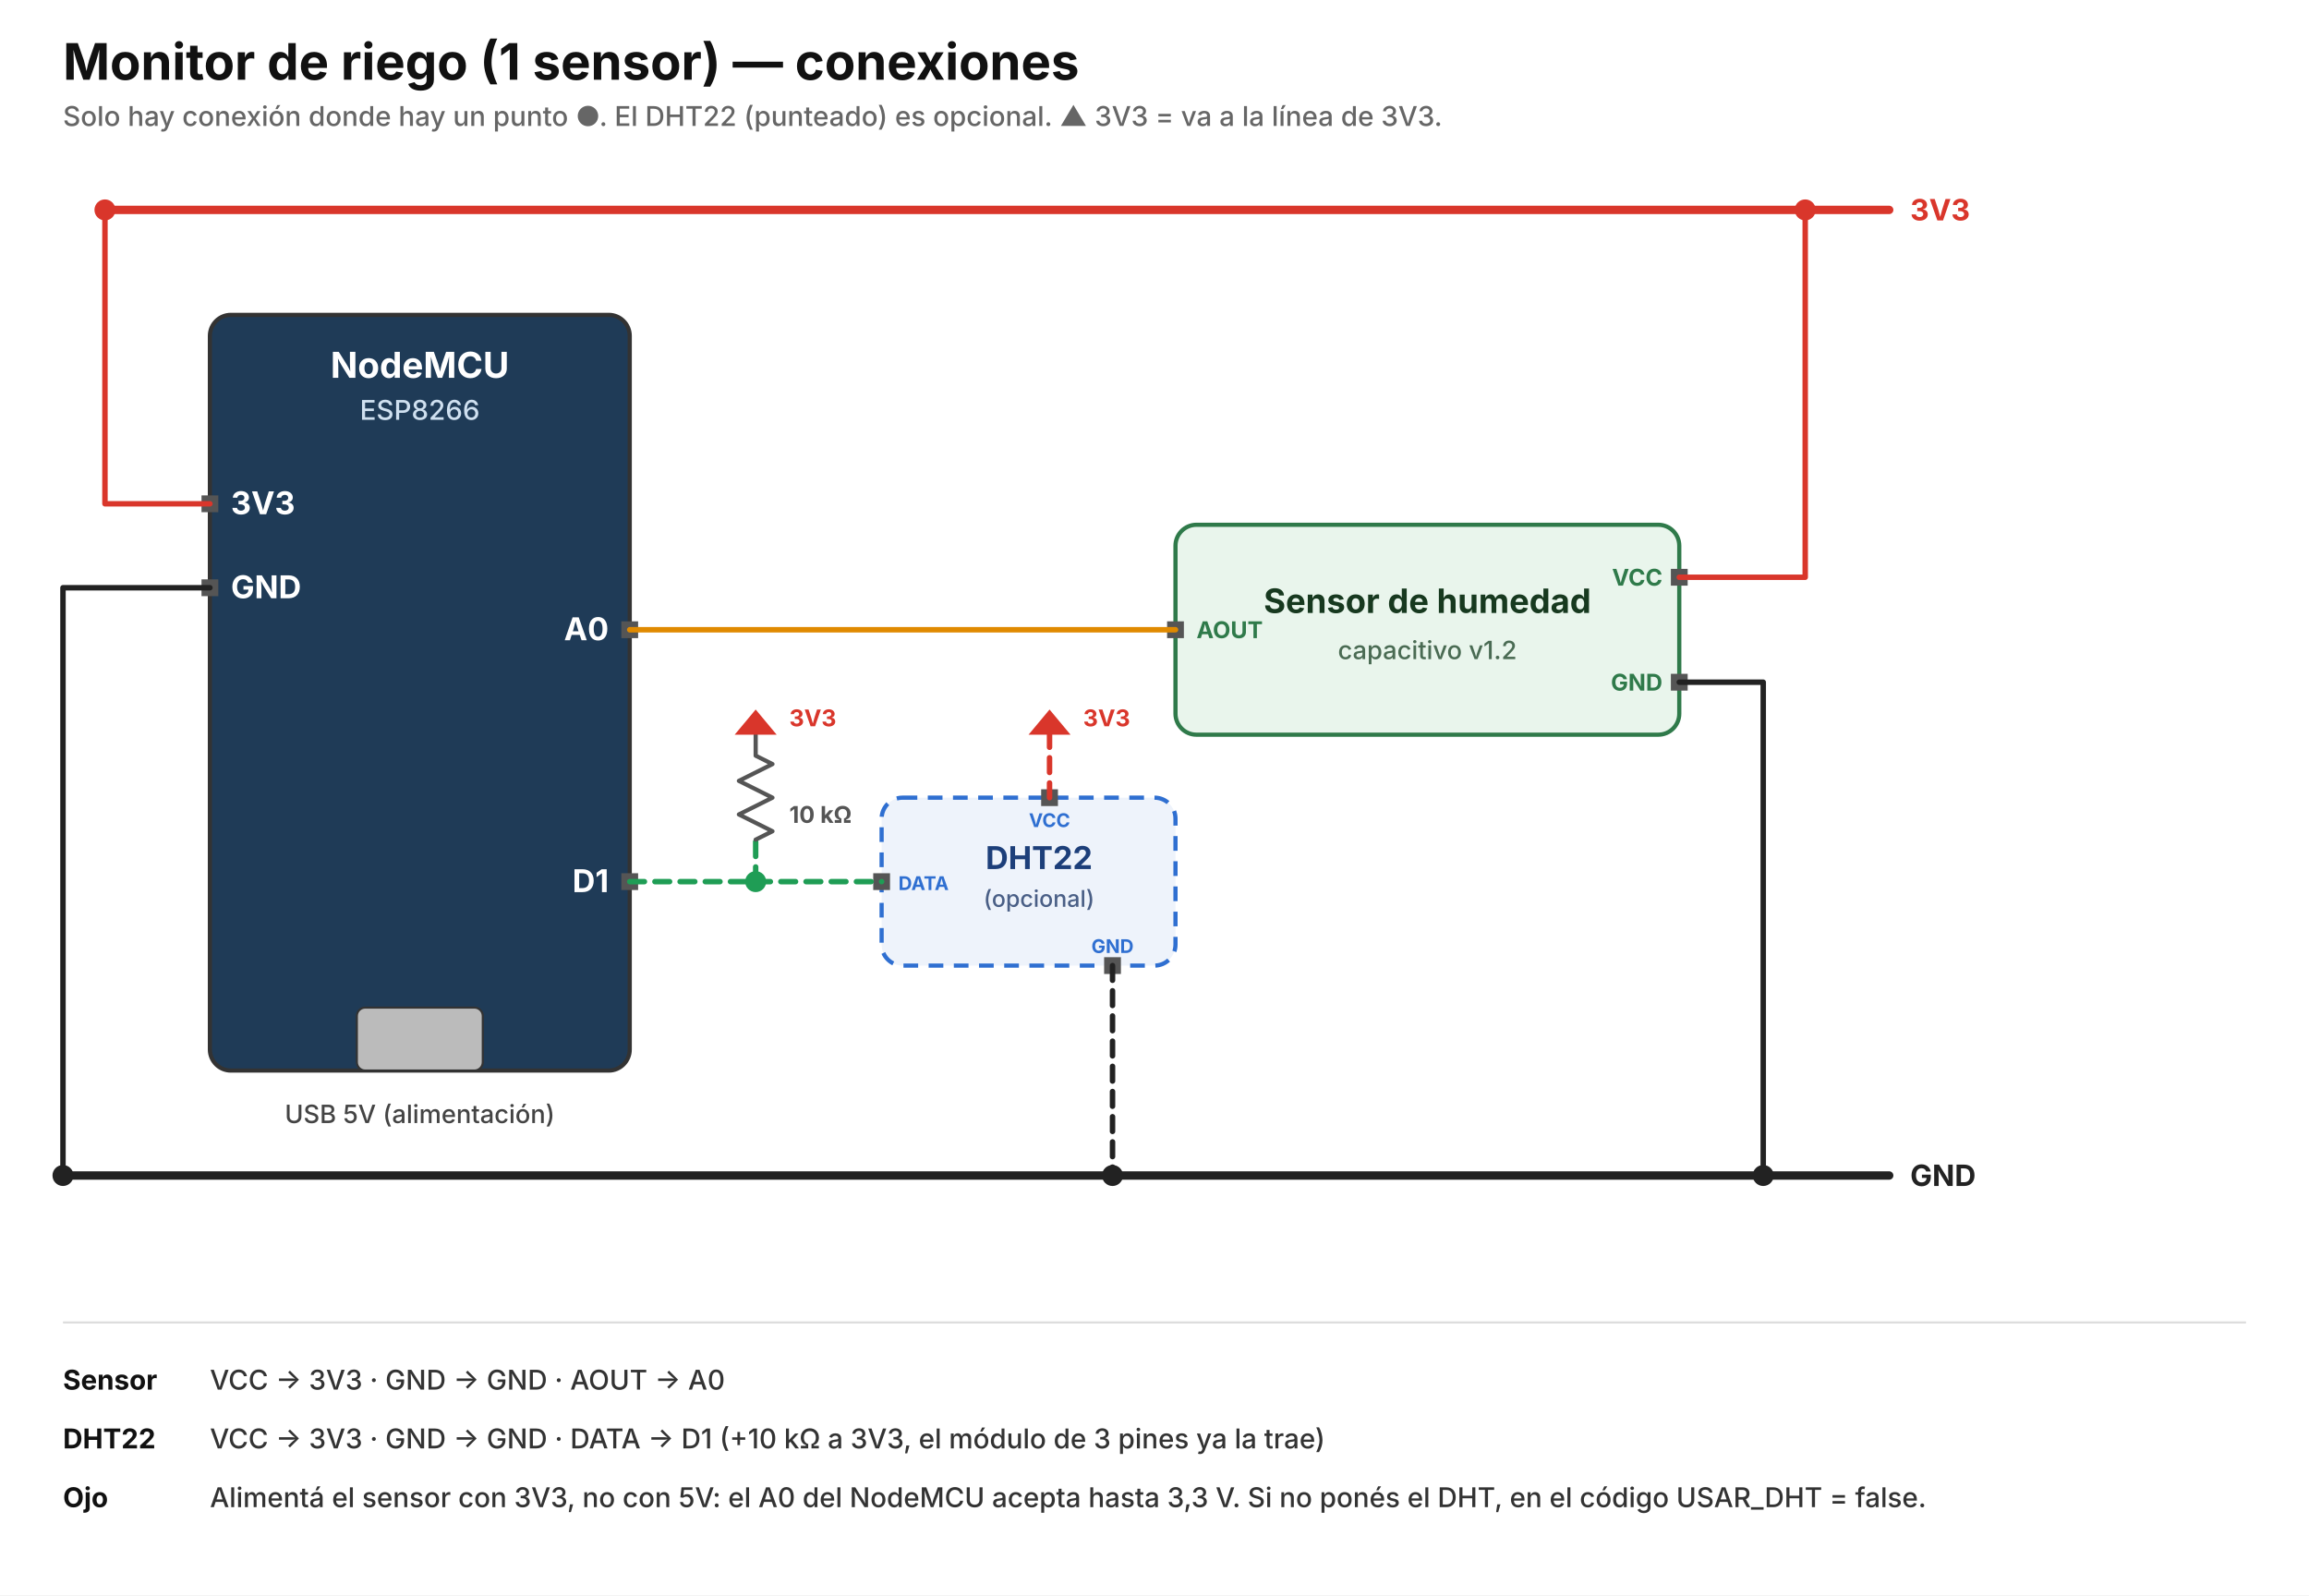
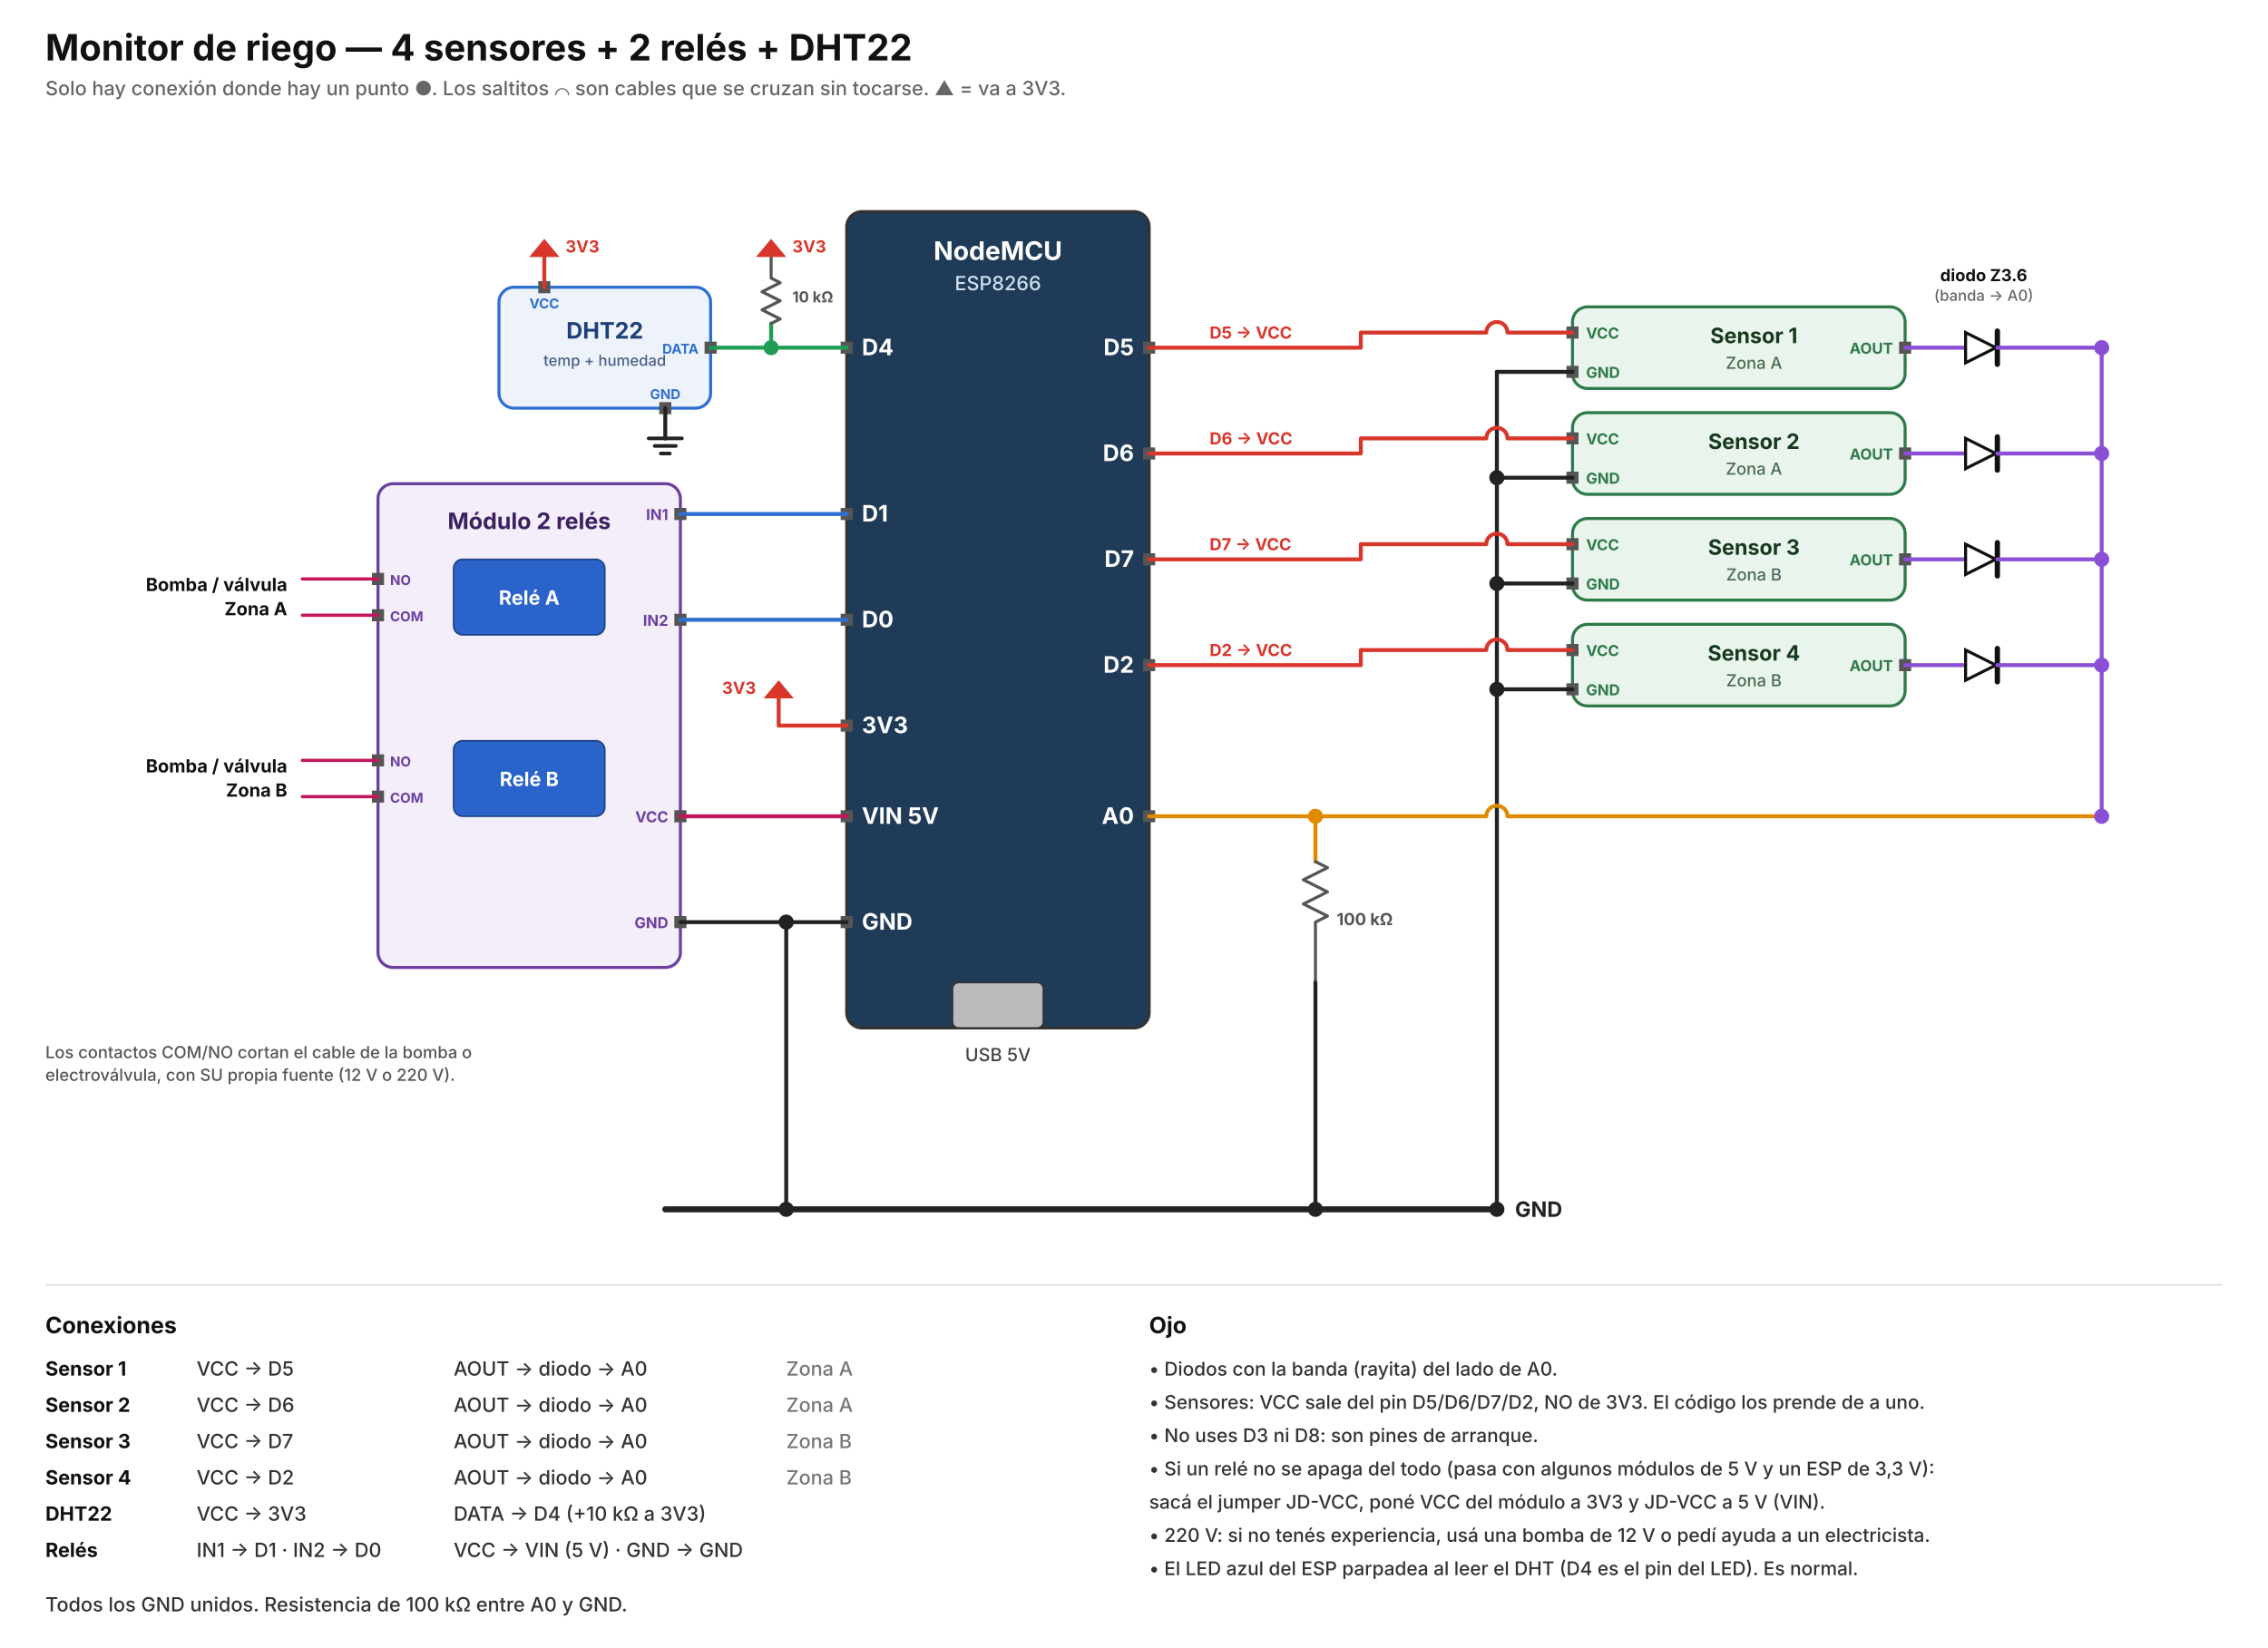
- <svg xmlns="http://www.w3.org/2000/svg" viewBox="0 0 1100 760" width="1100" height="760" font-family="Inter,Arial,sans-serif">
-   <rect width="1100" height="760" fill="#fff" />
-   <text x="30" y="38" font-size="24" text-anchor="start" fill="#111" font-weight="700">Monitor de riego (1 sensor) — conexiones</text>
-   <text x="30" y="60" font-size="13" text-anchor="start" fill="#666" font-weight="500">Solo hay conexión donde hay un punto ●. El DHT22 (punteado) es opcional. ▲ 3V3 = va a la línea de 3V3.</text>
-   <path d="M50 100 H900" fill="none" stroke="#d9362b" stroke-width="4" stroke-linejoin="round" stroke-linecap="round" />
-   <text x="910" y="105" font-size="14" text-anchor="start" fill="#d9362b" font-weight="700">3V3</text>
-   <path d="M30 560 H900" fill="none" stroke="#222" stroke-width="4" stroke-linejoin="round" stroke-linecap="round" />
-   <text x="910" y="565" font-size="14" text-anchor="start" fill="#222" font-weight="700">GND</text>
-   <rect x="100" y="150" width="200" height="360" rx="10" fill="#1f3b57" stroke="#333" stroke-width="2" />
-   <text x="200" y="180" font-size="17" text-anchor="middle" fill="#fff" font-weight="700">NodeMCU</text>
-   <text x="200" y="200" font-size="13" text-anchor="middle" fill="#cfe0f0" font-weight="500">ESP8266</text>
-   <rect x="170" y="480" width="60" height="30" rx="4" fill="#bbb" stroke="#333" />
-   <text x="200" y="535" font-size="12" text-anchor="middle" fill="#444" font-weight="500">USB 5V (alimentación)</text>
-   <rect x="96" y="236" width="8" height="8" fill="#555" />
-   <text x="110" y="245" font-size="15" text-anchor="start" fill="#fff" font-weight="700">3V3</text>
-   <rect x="96" y="276" width="8" height="8" fill="#555" />
-   <text x="110" y="285" font-size="15" text-anchor="start" fill="#fff" font-weight="700">GND</text>
-   <rect x="296" y="296" width="8" height="8" fill="#555" />
-   <text x="290" y="305" font-size="15" text-anchor="end" fill="#fff" font-weight="700">A0</text>
-   <rect x="296" y="416" width="8" height="8" fill="#555" />
-   <text x="290" y="425" font-size="15" text-anchor="end" fill="#fff" font-weight="700">D1</text>
-   <path d="M100 240 H50 V100" fill="none" stroke="#d9362b" stroke-width="2.6" stroke-linejoin="round" stroke-linecap="round" />
-   <circle cx="50" cy="100" r="5" fill="#d9362b" />
-   <path d="M100 280 H30 V560" fill="none" stroke="#222" stroke-width="2.6" stroke-linejoin="round" stroke-linecap="round" />
-   <circle cx="30" cy="560" r="5" fill="#222" />
-   <rect x="560" y="250" width="240" height="100" rx="10" fill="#e9f5ec" stroke="#2f7a4a" stroke-width="2" />
-   <text x="680" y="292" font-size="16" text-anchor="middle" fill="#17391f" font-weight="700">Sensor de humedad</text>
-   <text x="680" y="314" font-size="12" text-anchor="middle" fill="#4a6b53" font-weight="500">capacitivo v1.2</text>
-   <rect x="556" y="296" width="8" height="8" fill="#555" />
-   <text x="570" y="304" font-size="11" text-anchor="start" fill="#2f7a4a" font-weight="700">AOUT</text>
-   <rect x="796" y="271" width="8" height="8" fill="#555" />
-   <text x="792" y="279" font-size="11" text-anchor="end" fill="#2f7a4a" font-weight="700">VCC</text>
-   <rect x="796" y="321" width="8" height="8" fill="#555" />
-   <text x="792" y="329" font-size="11" text-anchor="end" fill="#2f7a4a" font-weight="700">GND</text>
-   <path d="M300 300 H560" fill="none" stroke="#e08a00" stroke-width="2.6" stroke-linejoin="round" stroke-linecap="round" />
-   <path d="M800 275 H860 V100" fill="none" stroke="#d9362b" stroke-width="2.6" stroke-linejoin="round" stroke-linecap="round" />
-   <circle cx="860" cy="100" r="5" fill="#d9362b" />
-   <path d="M800 325 H840 V560" fill="none" stroke="#222" stroke-width="2.6" stroke-linejoin="round" stroke-linecap="round" />
-   <circle cx="840" cy="560" r="5" fill="#222" />
-   <rect x="420" y="380" width="140" height="80" rx="10" fill="#eef3fb" stroke="#2f6fd1" stroke-width="2" stroke-dasharray="7 5" />
-   <text x="495" y="414" font-size="15" text-anchor="middle" fill="#1d3f7a" font-weight="700">DHT22</text>
-   <text x="495" y="432" font-size="11" text-anchor="middle" fill="#4a5f86" font-weight="500">(opcional)</text>
-   <rect x="416" y="416" width="8" height="8" fill="#555" />
-   <text x="428" y="424" font-size="9" text-anchor="start" fill="#2f6fd1" font-weight="700">DATA</text>
-   <path d="M300 420 H420" fill="none" stroke="#1f9d55" stroke-width="2.6" stroke-linejoin="round" stroke-linecap="round" stroke-dasharray="7 5" />
-   <rect x="496" y="376" width="8" height="8" fill="#555" />
-   <text x="500" y="394" font-size="9" text-anchor="middle" fill="#2f6fd1" font-weight="700">VCC</text>
-   <rect x="526" y="456" width="8" height="8" fill="#555" />
-   <text x="530" y="454" font-size="9" text-anchor="middle" fill="#2f6fd1" font-weight="700">GND</text>
-   <path d="M530 460 V560" fill="none" stroke="#222" stroke-width="2.6" stroke-linejoin="round" stroke-linecap="round" stroke-dasharray="7 5" />
-   <circle cx="530" cy="560" r="5" fill="#222" />
-   <path d="M500 380 V350" fill="none" stroke="#d9362b" stroke-width="2.6" stroke-linejoin="round" stroke-linecap="round" stroke-dasharray="7 5" />
-   <path d="M490 350 H510 L500 338 Z" fill="#d9362b" />
-   <text x="516" y="346" font-size="11" text-anchor="start" fill="#d9362b" font-weight="700">3V3</text>
-   <path d="M360 420 V400" fill="none" stroke="#1f9d55" stroke-width="2.6" stroke-linejoin="round" stroke-linecap="round" stroke-dasharray="7 5" />
-   <circle cx="360" cy="420" r="5" fill="#1f9d55" />
-   <path d="M360 400 l8 -4 l-16 -8 l16 -8 l-16 -8 l16 -8 l-8 -4 V350" fill="none" stroke="#555" stroke-width="2" stroke-linejoin="round" stroke-linecap="round" />
-   <path d="M350 350 H370 L360 338 Z" fill="#d9362b" />
-   <text x="376" y="346" font-size="11" text-anchor="start" fill="#d9362b" font-weight="700">3V3</text>
-   <text x="376" y="392" font-size="11" text-anchor="start" fill="#555" font-weight="700">10 kΩ</text>
-   <line x1="30" y1="630" x2="1070" y2="630" stroke="#ddd" />
-   <text x="30" y="662" font-size="13" text-anchor="start" fill="#111" font-weight="700">Sensor</text>
-   <text x="100" y="662" font-size="13" text-anchor="start" fill="#333" font-weight="500">VCC → 3V3 · GND → GND · AOUT → A0</text>
-   <text x="30" y="690" font-size="13" text-anchor="start" fill="#111" font-weight="700">DHT22</text>
-   <text x="100" y="690" font-size="13" text-anchor="start" fill="#333" font-weight="500">VCC → 3V3 · GND → GND · DATA → D1 (+10 kΩ a 3V3, el módulo de 3 pines ya la trae)</text>
-   <text x="30" y="718" font-size="13" text-anchor="start" fill="#111" font-weight="700">Ojo</text>
-   <text x="100" y="718" font-size="13" text-anchor="start" fill="#333" font-weight="500">Alimentá el sensor con 3V3, no con 5V: el A0 del NodeMCU acepta hasta 3,3 V. Si no ponés el DHT, en el código USAR_DHT = false.</text>
+ <svg xmlns="http://www.w3.org/2000/svg" viewBox="0 0 1500 1090" width="1500" height="1090" font-family="Inter,Arial,sans-serif">
+   <rect width="1500" height="1090" fill="#fff" />
+   <text x="30" y="40" font-size="24" text-anchor="start" fill="#111" font-weight="700">Monitor de riego — 4 sensores + 2 relés + DHT22</text>
+   <text x="30" y="63" font-size="13" text-anchor="start" fill="#666" font-weight="500">Solo hay conexión donde hay un punto ●. Los saltitos ⌒ son cables que se cruzan sin tocarse. ▲ = va a 3V3.</text>
+   <rect x="560" y="140" width="200" height="540" rx="10" fill="#1f3b57" stroke="#333" stroke-width="2" />
+   <text x="660" y="172" font-size="17" text-anchor="middle" fill="#fff" font-weight="700">NodeMCU</text>
+   <text x="660" y="192" font-size="13" text-anchor="middle" fill="#cfe0f0" font-weight="500">ESP8266</text>
+   <rect x="630" y="650" width="60" height="30" rx="4" fill="#bbb" stroke="#333" />
+   <text x="660" y="702" font-size="12" text-anchor="middle" fill="#444" font-weight="500">USB 5V</text>
+   <rect x="756" y="226" width="8" height="8" fill="#555" />
+   <text x="750" y="235" font-size="15" text-anchor="end" fill="#fff" font-weight="700">D5</text>
+   <rect x="756" y="296" width="8" height="8" fill="#555" />
+   <text x="750" y="305" font-size="15" text-anchor="end" fill="#fff" font-weight="700">D6</text>
+   <rect x="756" y="366" width="8" height="8" fill="#555" />
+   <text x="750" y="375" font-size="15" text-anchor="end" fill="#fff" font-weight="700">D7</text>
+   <rect x="756" y="436" width="8" height="8" fill="#555" />
+   <text x="750" y="445" font-size="15" text-anchor="end" fill="#fff" font-weight="700">D2</text>
+   <rect x="756" y="536" width="8" height="8" fill="#555" />
+   <text x="750" y="545" font-size="15" text-anchor="end" fill="#fff" font-weight="700">A0</text>
+   <rect x="556" y="226" width="8" height="8" fill="#555" />
+   <text x="570" y="235" font-size="15" text-anchor="start" fill="#fff" font-weight="700">D4</text>
+   <rect x="556" y="336" width="8" height="8" fill="#555" />
+   <text x="570" y="345" font-size="15" text-anchor="start" fill="#fff" font-weight="700">D1</text>
+   <rect x="556" y="406" width="8" height="8" fill="#555" />
+   <text x="570" y="415" font-size="15" text-anchor="start" fill="#fff" font-weight="700">D0</text>
+   <rect x="556" y="476" width="8" height="8" fill="#555" />
+   <text x="570" y="485" font-size="15" text-anchor="start" fill="#fff" font-weight="700">3V3</text>
+   <rect x="556" y="536" width="8" height="8" fill="#555" />
+   <text x="570" y="545" font-size="15" text-anchor="start" fill="#fff" font-weight="700">VIN 5V</text>
+   <rect x="556" y="606" width="8" height="8" fill="#555" />
+   <text x="570" y="615" font-size="15" text-anchor="start" fill="#fff" font-weight="700">GND</text>
+   <path d="M990 246 V800" fill="none" stroke="#222" stroke-width="2.6" stroke-linejoin="round" stroke-linecap="round" />
+   <circle cx="990" cy="800" r="5" fill="#222" />
+   <rect x="1040" y="203" width="220" height="54" rx="10" fill="#e9f5ec" stroke="#2f7a4a" stroke-width="2" />
+   <text x="1160" y="227" font-size="14" text-anchor="middle" fill="#17391f" font-weight="700">Sensor 1</text>
+   <text x="1160" y="244" font-size="11" text-anchor="middle" fill="#4a6b53" font-weight="500">Zona A</text>
+   <rect x="1036" y="216" width="8" height="8" fill="#555" />
+   <text x="1049" y="224" font-size="10" text-anchor="start" fill="#2f7a4a" font-weight="700">VCC</text>
+   <rect x="1036" y="242" width="8" height="8" fill="#555" />
+   <text x="1049" y="250" font-size="10" text-anchor="start" fill="#2f7a4a" font-weight="700">GND</text>
+   <rect x="1256" y="226" width="8" height="8" fill="#555" />
+   <text x="1252" y="234" font-size="10" text-anchor="end" fill="#2f7a4a" font-weight="700">AOUT</text>
+   <path d="M760 230 H900 V220 H983 a7 7 0 0 1 14 0 H1040" fill="none" stroke="#d9362b" stroke-width="2.6" stroke-linejoin="round" stroke-linecap="round" />
+   <text x="800" y="224" font-size="11" text-anchor="start" fill="#d9362b" font-weight="700">D5 → VCC</text>
+   <path d="M1040 246 H990" fill="none" stroke="#222" stroke-width="2.6" stroke-linejoin="round" stroke-linecap="round" />
+   <path d="M1260 230 H1300" fill="none" stroke="#8b4fd6" stroke-width="2.6" stroke-linejoin="round" stroke-linecap="round" />
+   <path d="M1300 220 L1320 230 L1300 240 Z" fill="#fff" stroke="#111" stroke-width="2" />
+   <path d="M1321 219 V241" fill="none" stroke="#111" stroke-width="3.5" stroke-linejoin="round" stroke-linecap="round" />
+   <path d="M1321 230 H1390" fill="none" stroke="#8b4fd6" stroke-width="2.6" stroke-linejoin="round" stroke-linecap="round" />
+   <circle cx="1390" cy="230" r="5" fill="#8b4fd6" />
+   <rect x="1040" y="273" width="220" height="54" rx="10" fill="#e9f5ec" stroke="#2f7a4a" stroke-width="2" />
+   <text x="1160" y="297" font-size="14" text-anchor="middle" fill="#17391f" font-weight="700">Sensor 2</text>
+   <text x="1160" y="314" font-size="11" text-anchor="middle" fill="#4a6b53" font-weight="500">Zona A</text>
+   <rect x="1036" y="286" width="8" height="8" fill="#555" />
+   <text x="1049" y="294" font-size="10" text-anchor="start" fill="#2f7a4a" font-weight="700">VCC</text>
+   <rect x="1036" y="312" width="8" height="8" fill="#555" />
+   <text x="1049" y="320" font-size="10" text-anchor="start" fill="#2f7a4a" font-weight="700">GND</text>
+   <rect x="1256" y="296" width="8" height="8" fill="#555" />
+   <text x="1252" y="304" font-size="10" text-anchor="end" fill="#2f7a4a" font-weight="700">AOUT</text>
+   <path d="M760 300 H900 V290 H983 a7 7 0 0 1 14 0 H1040" fill="none" stroke="#d9362b" stroke-width="2.6" stroke-linejoin="round" stroke-linecap="round" />
+   <text x="800" y="294" font-size="11" text-anchor="start" fill="#d9362b" font-weight="700">D6 → VCC</text>
+   <path d="M1040 316 H990" fill="none" stroke="#222" stroke-width="2.6" stroke-linejoin="round" stroke-linecap="round" />
+   <circle cx="990" cy="316" r="5" fill="#222" />
+   <path d="M1260 300 H1300" fill="none" stroke="#8b4fd6" stroke-width="2.6" stroke-linejoin="round" stroke-linecap="round" />
+   <path d="M1300 290 L1320 300 L1300 310 Z" fill="#fff" stroke="#111" stroke-width="2" />
+   <path d="M1321 289 V311" fill="none" stroke="#111" stroke-width="3.5" stroke-linejoin="round" stroke-linecap="round" />
+   <path d="M1321 300 H1390" fill="none" stroke="#8b4fd6" stroke-width="2.6" stroke-linejoin="round" stroke-linecap="round" />
+   <circle cx="1390" cy="300" r="5" fill="#8b4fd6" />
+   <rect x="1040" y="343" width="220" height="54" rx="10" fill="#e9f5ec" stroke="#2f7a4a" stroke-width="2" />
+   <text x="1160" y="367" font-size="14" text-anchor="middle" fill="#17391f" font-weight="700">Sensor 3</text>
+   <text x="1160" y="384" font-size="11" text-anchor="middle" fill="#4a6b53" font-weight="500">Zona B</text>
+   <rect x="1036" y="356" width="8" height="8" fill="#555" />
+   <text x="1049" y="364" font-size="10" text-anchor="start" fill="#2f7a4a" font-weight="700">VCC</text>
+   <rect x="1036" y="382" width="8" height="8" fill="#555" />
+   <text x="1049" y="390" font-size="10" text-anchor="start" fill="#2f7a4a" font-weight="700">GND</text>
+   <rect x="1256" y="366" width="8" height="8" fill="#555" />
+   <text x="1252" y="374" font-size="10" text-anchor="end" fill="#2f7a4a" font-weight="700">AOUT</text>
+   <path d="M760 370 H900 V360 H983 a7 7 0 0 1 14 0 H1040" fill="none" stroke="#d9362b" stroke-width="2.6" stroke-linejoin="round" stroke-linecap="round" />
+   <text x="800" y="364" font-size="11" text-anchor="start" fill="#d9362b" font-weight="700">D7 → VCC</text>
+   <path d="M1040 386 H990" fill="none" stroke="#222" stroke-width="2.6" stroke-linejoin="round" stroke-linecap="round" />
+   <circle cx="990" cy="386" r="5" fill="#222" />
+   <path d="M1260 370 H1300" fill="none" stroke="#8b4fd6" stroke-width="2.6" stroke-linejoin="round" stroke-linecap="round" />
+   <path d="M1300 360 L1320 370 L1300 380 Z" fill="#fff" stroke="#111" stroke-width="2" />
+   <path d="M1321 359 V381" fill="none" stroke="#111" stroke-width="3.5" stroke-linejoin="round" stroke-linecap="round" />
+   <path d="M1321 370 H1390" fill="none" stroke="#8b4fd6" stroke-width="2.6" stroke-linejoin="round" stroke-linecap="round" />
+   <circle cx="1390" cy="370" r="5" fill="#8b4fd6" />
+   <rect x="1040" y="413" width="220" height="54" rx="10" fill="#e9f5ec" stroke="#2f7a4a" stroke-width="2" />
+   <text x="1160" y="437" font-size="14" text-anchor="middle" fill="#17391f" font-weight="700">Sensor 4</text>
+   <text x="1160" y="454" font-size="11" text-anchor="middle" fill="#4a6b53" font-weight="500">Zona B</text>
+   <rect x="1036" y="426" width="8" height="8" fill="#555" />
+   <text x="1049" y="434" font-size="10" text-anchor="start" fill="#2f7a4a" font-weight="700">VCC</text>
+   <rect x="1036" y="452" width="8" height="8" fill="#555" />
+   <text x="1049" y="460" font-size="10" text-anchor="start" fill="#2f7a4a" font-weight="700">GND</text>
+   <rect x="1256" y="436" width="8" height="8" fill="#555" />
+   <text x="1252" y="444" font-size="10" text-anchor="end" fill="#2f7a4a" font-weight="700">AOUT</text>
+   <path d="M760 440 H900 V430 H983 a7 7 0 0 1 14 0 H1040" fill="none" stroke="#d9362b" stroke-width="2.6" stroke-linejoin="round" stroke-linecap="round" />
+   <text x="800" y="434" font-size="11" text-anchor="start" fill="#d9362b" font-weight="700">D2 → VCC</text>
+   <path d="M1040 456 H990" fill="none" stroke="#222" stroke-width="2.6" stroke-linejoin="round" stroke-linecap="round" />
+   <circle cx="990" cy="456" r="5" fill="#222" />
+   <path d="M1260 440 H1300" fill="none" stroke="#8b4fd6" stroke-width="2.6" stroke-linejoin="round" stroke-linecap="round" />
+   <path d="M1300 430 L1320 440 L1300 450 Z" fill="#fff" stroke="#111" stroke-width="2" />
+   <path d="M1321 429 V451" fill="none" stroke="#111" stroke-width="3.5" stroke-linejoin="round" stroke-linecap="round" />
+   <path d="M1321 440 H1390" fill="none" stroke="#8b4fd6" stroke-width="2.6" stroke-linejoin="round" stroke-linecap="round" />
+   <circle cx="1390" cy="440" r="5" fill="#8b4fd6" />
+   <text x="1312" y="186" font-size="11" text-anchor="middle" fill="#111" font-weight="700">diodo Z3.6</text>
+   <text x="1312" y="199" font-size="10" text-anchor="middle" fill="#666" font-weight="500">(banda → A0)</text>
+   <path d="M1390 230 V540" fill="none" stroke="#8b4fd6" stroke-width="2.6" stroke-linejoin="round" stroke-linecap="round" />
+   <path d="M1390 540 H997 a7 7 0 0 0 -14 0 H760" fill="none" stroke="#e08a00" stroke-width="2.6" stroke-linejoin="round" stroke-linecap="round" />
+   <circle cx="1390" cy="540" r="5" fill="#8b4fd6" />
+   <path d="M870 540 V570" fill="none" stroke="#e08a00" stroke-width="2.6" stroke-linejoin="round" stroke-linecap="round" />
+   <circle cx="870" cy="540" r="5" fill="#e08a00" />
+   <path d="M870 570 l8 4 l-16 8 l16 8 l-16 8 l16 8 l-8 4 V650" fill="none" stroke="#555" stroke-width="2" stroke-linejoin="round" stroke-linecap="round" />
+   <path d="M870 650 V800" fill="none" stroke="#222" stroke-width="2.6" stroke-linejoin="round" stroke-linecap="round" />
+   <circle cx="870" cy="800" r="5" fill="#222" />
+   <text x="884" y="612" font-size="11" text-anchor="start" fill="#555" font-weight="700">100 kΩ</text>
+   <rect x="330" y="190" width="140" height="80" rx="10" fill="#eef3fb" stroke="#2f6fd1" stroke-width="2" />
+   <text x="400" y="224" font-size="15" text-anchor="middle" fill="#1d3f7a" font-weight="700">DHT22</text>
+   <text x="400" y="242" font-size="10" text-anchor="middle" fill="#4a5f86" font-weight="500">temp + humedad</text>
+   <rect x="466" y="226" width="8" height="8" fill="#555" />
+   <text x="462" y="234" font-size="9" text-anchor="end" fill="#2f6fd1" font-weight="700">DATA</text>
+   <path d="M470 230 H560" fill="none" stroke="#1f9d55" stroke-width="2.6" stroke-linejoin="round" stroke-linecap="round" />
+   <rect x="356" y="186" width="8" height="8" fill="#555" />
+   <text x="360" y="204" font-size="9" text-anchor="middle" fill="#2f6fd1" font-weight="700">VCC</text>
+   <path d="M360 190 V170" fill="none" stroke="#d9362b" stroke-width="2.6" stroke-linejoin="round" stroke-linecap="round" />
+   <path d="M350 170 H370 L360 158 Z" fill="#d9362b" />
+   <text x="374" y="167" font-size="11" text-anchor="start" fill="#d9362b" font-weight="700">3V3</text>
+   <rect x="436" y="266" width="8" height="8" fill="#555" />
+   <text x="440" y="264" font-size="9" text-anchor="middle" fill="#2f6fd1" font-weight="700">GND</text>
+   <path d="M440 270 V290" fill="none" stroke="#222" stroke-width="2.6" stroke-linejoin="round" stroke-linecap="round" />
+   <path d="M429 290 H451 M433 295 H447 M437 300 H443" fill="none" stroke="#222" stroke-width="2.4" stroke-linejoin="round" stroke-linecap="round" />
+   <path d="M510 230 V214" fill="none" stroke="#1f9d55" stroke-width="2.6" stroke-linejoin="round" stroke-linecap="round" />
+   <circle cx="510" cy="230" r="5" fill="#1f9d55" />
+   <path d="M510 214 l6 -3 l-12 -6 l12 -6 l-12 -6 l12 -6 l-6 -3 V170" fill="none" stroke="#555" stroke-width="2" stroke-linejoin="round" stroke-linecap="round" />
+   <path d="M500 170 H520 L510 158 Z" fill="#d9362b" />
+   <text x="524" y="167" font-size="11" text-anchor="start" fill="#d9362b" font-weight="700">3V3</text>
+   <text x="524" y="200" font-size="10" text-anchor="start" fill="#555" font-weight="700">10 kΩ</text>
+   <rect x="250" y="320" width="200" height="320" rx="10" fill="#f3eef9" stroke="#6b3fa0" stroke-width="2" />
+   <text x="350" y="350" font-size="15" text-anchor="middle" fill="#3b2160" font-weight="700">Módulo 2 relés</text>
+   <rect x="300" y="370" width="100" height="50" rx="6" fill="#2a63c9" stroke="#1b3f80" />
+   <text x="350" y="400" font-size="13" text-anchor="middle" fill="#fff" font-weight="700">Relé A</text>
+   <rect x="300" y="490" width="100" height="50" rx="6" fill="#2a63c9" stroke="#1b3f80" />
+   <text x="350" y="520" font-size="13" text-anchor="middle" fill="#fff" font-weight="700">Relé B</text>
+   <rect x="446" y="336" width="8" height="8" fill="#555" />
+   <text x="442" y="344" font-size="10" text-anchor="end" fill="#6b3fa0" font-weight="700">IN1</text>
+   <rect x="446" y="406" width="8" height="8" fill="#555" />
+   <text x="442" y="414" font-size="10" text-anchor="end" fill="#6b3fa0" font-weight="700">IN2</text>
+   <rect x="446" y="536" width="8" height="8" fill="#555" />
+   <text x="442" y="544" font-size="10" text-anchor="end" fill="#6b3fa0" font-weight="700">VCC</text>
+   <rect x="446" y="606" width="8" height="8" fill="#555" />
+   <text x="442" y="614" font-size="10" text-anchor="end" fill="#6b3fa0" font-weight="700">GND</text>
+   <path d="M560 340 H450" fill="none" stroke="#2f6fd1" stroke-width="2.6" stroke-linejoin="round" stroke-linecap="round" />
+   <path d="M560 410 H450" fill="none" stroke="#2f6fd1" stroke-width="2.6" stroke-linejoin="round" stroke-linecap="round" />
+   <path d="M560 540 H450" fill="none" stroke="#c2185b" stroke-width="2.6" stroke-linejoin="round" stroke-linecap="round" />
+   <path d="M560 610 H450" fill="none" stroke="#222" stroke-width="2.6" stroke-linejoin="round" stroke-linecap="round" />
+   <path d="M520 610 V800" fill="none" stroke="#222" stroke-width="2.6" stroke-linejoin="round" stroke-linecap="round" />
+   <circle cx="520" cy="610" r="5" fill="#222" />
+   <circle cx="520" cy="800" r="5" fill="#222" />
+   <path d="M560 480 H515 V462" fill="none" stroke="#d9362b" stroke-width="2.6" stroke-linejoin="round" stroke-linecap="round" />
+   <path d="M505 462 H525 L515 450 Z" fill="#d9362b" />
+   <text x="500" y="459" font-size="11" text-anchor="end" fill="#d9362b" font-weight="700">3V3</text>
+   <rect x="246" y="379" width="8" height="8" fill="#555" />
+   <text x="258" y="387" font-size="9" text-anchor="start" fill="#6b3fa0" font-weight="700">NO</text>
+   <rect x="246" y="403" width="8" height="8" fill="#555" />
+   <text x="258" y="411" font-size="9" text-anchor="start" fill="#6b3fa0" font-weight="700">COM</text>
+   <path d="M250 383 H200" fill="none" stroke="#c2185b" stroke-width="2.2" stroke-linejoin="round" stroke-linecap="round" />
+   <path d="M250 407 H200" fill="none" stroke="#c2185b" stroke-width="2.2" stroke-linejoin="round" stroke-linecap="round" />
+   <text x="190" y="391" font-size="12" text-anchor="end" fill="#111" font-weight="700">Bomba / válvula</text>
+   <text x="190" y="407" font-size="12" text-anchor="end" fill="#111" font-weight="700">Zona A</text>
+   <rect x="246" y="499" width="8" height="8" fill="#555" />
+   <text x="258" y="507" font-size="9" text-anchor="start" fill="#6b3fa0" font-weight="700">NO</text>
+   <rect x="246" y="523" width="8" height="8" fill="#555" />
+   <text x="258" y="531" font-size="9" text-anchor="start" fill="#6b3fa0" font-weight="700">COM</text>
+   <path d="M250 503 H200" fill="none" stroke="#c2185b" stroke-width="2.2" stroke-linejoin="round" stroke-linecap="round" />
+   <path d="M250 527 H200" fill="none" stroke="#c2185b" stroke-width="2.2" stroke-linejoin="round" stroke-linecap="round" />
+   <text x="190" y="511" font-size="12" text-anchor="end" fill="#111" font-weight="700">Bomba / válvula</text>
+   <text x="190" y="527" font-size="12" text-anchor="end" fill="#111" font-weight="700">Zona B</text>
+   <text x="30" y="700" font-size="11" text-anchor="start" fill="#555" font-weight="500">Los contactos COM/NO cortan el cable de la bomba o</text>
+   <text x="30" y="715" font-size="11" text-anchor="start" fill="#555" font-weight="500">electroválvula, con SU propia fuente (12 V o 220 V).</text>
+   <path d="M440 800 H990" fill="none" stroke="#222" stroke-width="4" stroke-linejoin="round" stroke-linecap="round" />
+   <text x="1002" y="805" font-size="14" text-anchor="start" fill="#222" font-weight="700">GND</text>
+   <path d="M440 290 V290" fill="none" stroke="#222" stroke-width="2.6" stroke-linejoin="round" stroke-linecap="round" />
+   <line x1="30" y1="850" x2="1470" y2="850" stroke="#ddd" />
+   <text x="30" y="882" font-size="15" text-anchor="start" fill="#111" font-weight="700">Conexiones</text>
+   <text x="30" y="910" font-size="13" text-anchor="start" fill="#111" font-weight="700">Sensor 1</text>
+   <text x="130" y="910" font-size="13" text-anchor="start" fill="#333" font-weight="500">VCC → D5</text>
+   <text x="300" y="910" font-size="13" text-anchor="start" fill="#333" font-weight="500">AOUT → diodo → A0</text>
+   <text x="520" y="910" font-size="13" text-anchor="start" fill="#777" font-weight="500">Zona A</text>
+   <text x="30" y="934" font-size="13" text-anchor="start" fill="#111" font-weight="700">Sensor 2</text>
+   <text x="130" y="934" font-size="13" text-anchor="start" fill="#333" font-weight="500">VCC → D6</text>
+   <text x="300" y="934" font-size="13" text-anchor="start" fill="#333" font-weight="500">AOUT → diodo → A0</text>
+   <text x="520" y="934" font-size="13" text-anchor="start" fill="#777" font-weight="500">Zona A</text>
+   <text x="30" y="958" font-size="13" text-anchor="start" fill="#111" font-weight="700">Sensor 3</text>
+   <text x="130" y="958" font-size="13" text-anchor="start" fill="#333" font-weight="500">VCC → D7</text>
+   <text x="300" y="958" font-size="13" text-anchor="start" fill="#333" font-weight="500">AOUT → diodo → A0</text>
+   <text x="520" y="958" font-size="13" text-anchor="start" fill="#777" font-weight="500">Zona B</text>
+   <text x="30" y="982" font-size="13" text-anchor="start" fill="#111" font-weight="700">Sensor 4</text>
+   <text x="130" y="982" font-size="13" text-anchor="start" fill="#333" font-weight="500">VCC → D2</text>
+   <text x="300" y="982" font-size="13" text-anchor="start" fill="#333" font-weight="500">AOUT → diodo → A0</text>
+   <text x="520" y="982" font-size="13" text-anchor="start" fill="#777" font-weight="500">Zona B</text>
+   <text x="30" y="1006" font-size="13" text-anchor="start" fill="#111" font-weight="700">DHT22</text>
+   <text x="130" y="1006" font-size="13" text-anchor="start" fill="#333" font-weight="500">VCC → 3V3</text>
+   <text x="300" y="1006" font-size="13" text-anchor="start" fill="#333" font-weight="500">DATA → D4 (+10 kΩ a 3V3)</text>
+   <text x="520" y="1006" font-size="13" text-anchor="start" fill="#777" font-weight="500" />
+   <text x="30" y="1030" font-size="13" text-anchor="start" fill="#111" font-weight="700">Relés</text>
+   <text x="130" y="1030" font-size="13" text-anchor="start" fill="#333" font-weight="500">IN1 → D1 · IN2 → D0</text>
+   <text x="300" y="1030" font-size="13" text-anchor="start" fill="#333" font-weight="500">VCC → VIN (5 V) · GND → GND</text>
+   <text x="520" y="1030" font-size="13" text-anchor="start" fill="#777" font-weight="500" />
+   <text x="30" y="1066" font-size="13" text-anchor="start" fill="#333" font-weight="500">Todos los GND unidos. Resistencia de 100 kΩ entre A0 y GND.</text>
+   <text x="760" y="882" font-size="15" text-anchor="start" fill="#111" font-weight="700">Ojo</text>
+   <text x="760" y="910" font-size="12.5" text-anchor="start" fill="#333" font-weight="500">• Diodos con la banda (rayita) del lado de A0.</text>
+   <text x="760" y="932" font-size="12.5" text-anchor="start" fill="#333" font-weight="500">• Sensores: VCC sale del pin D5/D6/D7/D2, NO de 3V3. El código los prende de a uno.</text>
+   <text x="760" y="954" font-size="12.5" text-anchor="start" fill="#333" font-weight="500">• No uses D3 ni D8: son pines de arranque.</text>
+   <text x="760" y="976" font-size="12.5" text-anchor="start" fill="#333" font-weight="500">• Si un relé no se apaga del todo (pasa con algunos módulos de 5 V y un ESP de 3,3 V):</text>
+   <text x="760" y="998" font-size="12.5" text-anchor="start" fill="#333" font-weight="500">   sacá el jumper JD-VCC, poné VCC del módulo a 3V3 y JD-VCC a 5 V (VIN).</text>
+   <text x="760" y="1020" font-size="12.5" text-anchor="start" fill="#333" font-weight="500">• 220 V: si no tenés experiencia, usá una bomba de 12 V o pedí ayuda a un electricista.</text>
+   <text x="760" y="1042" font-size="12.5" text-anchor="start" fill="#333" font-weight="500">• El LED azul del ESP parpadea al leer el DHT (D4 es el pin del LED). Es normal.</text>
</svg>
